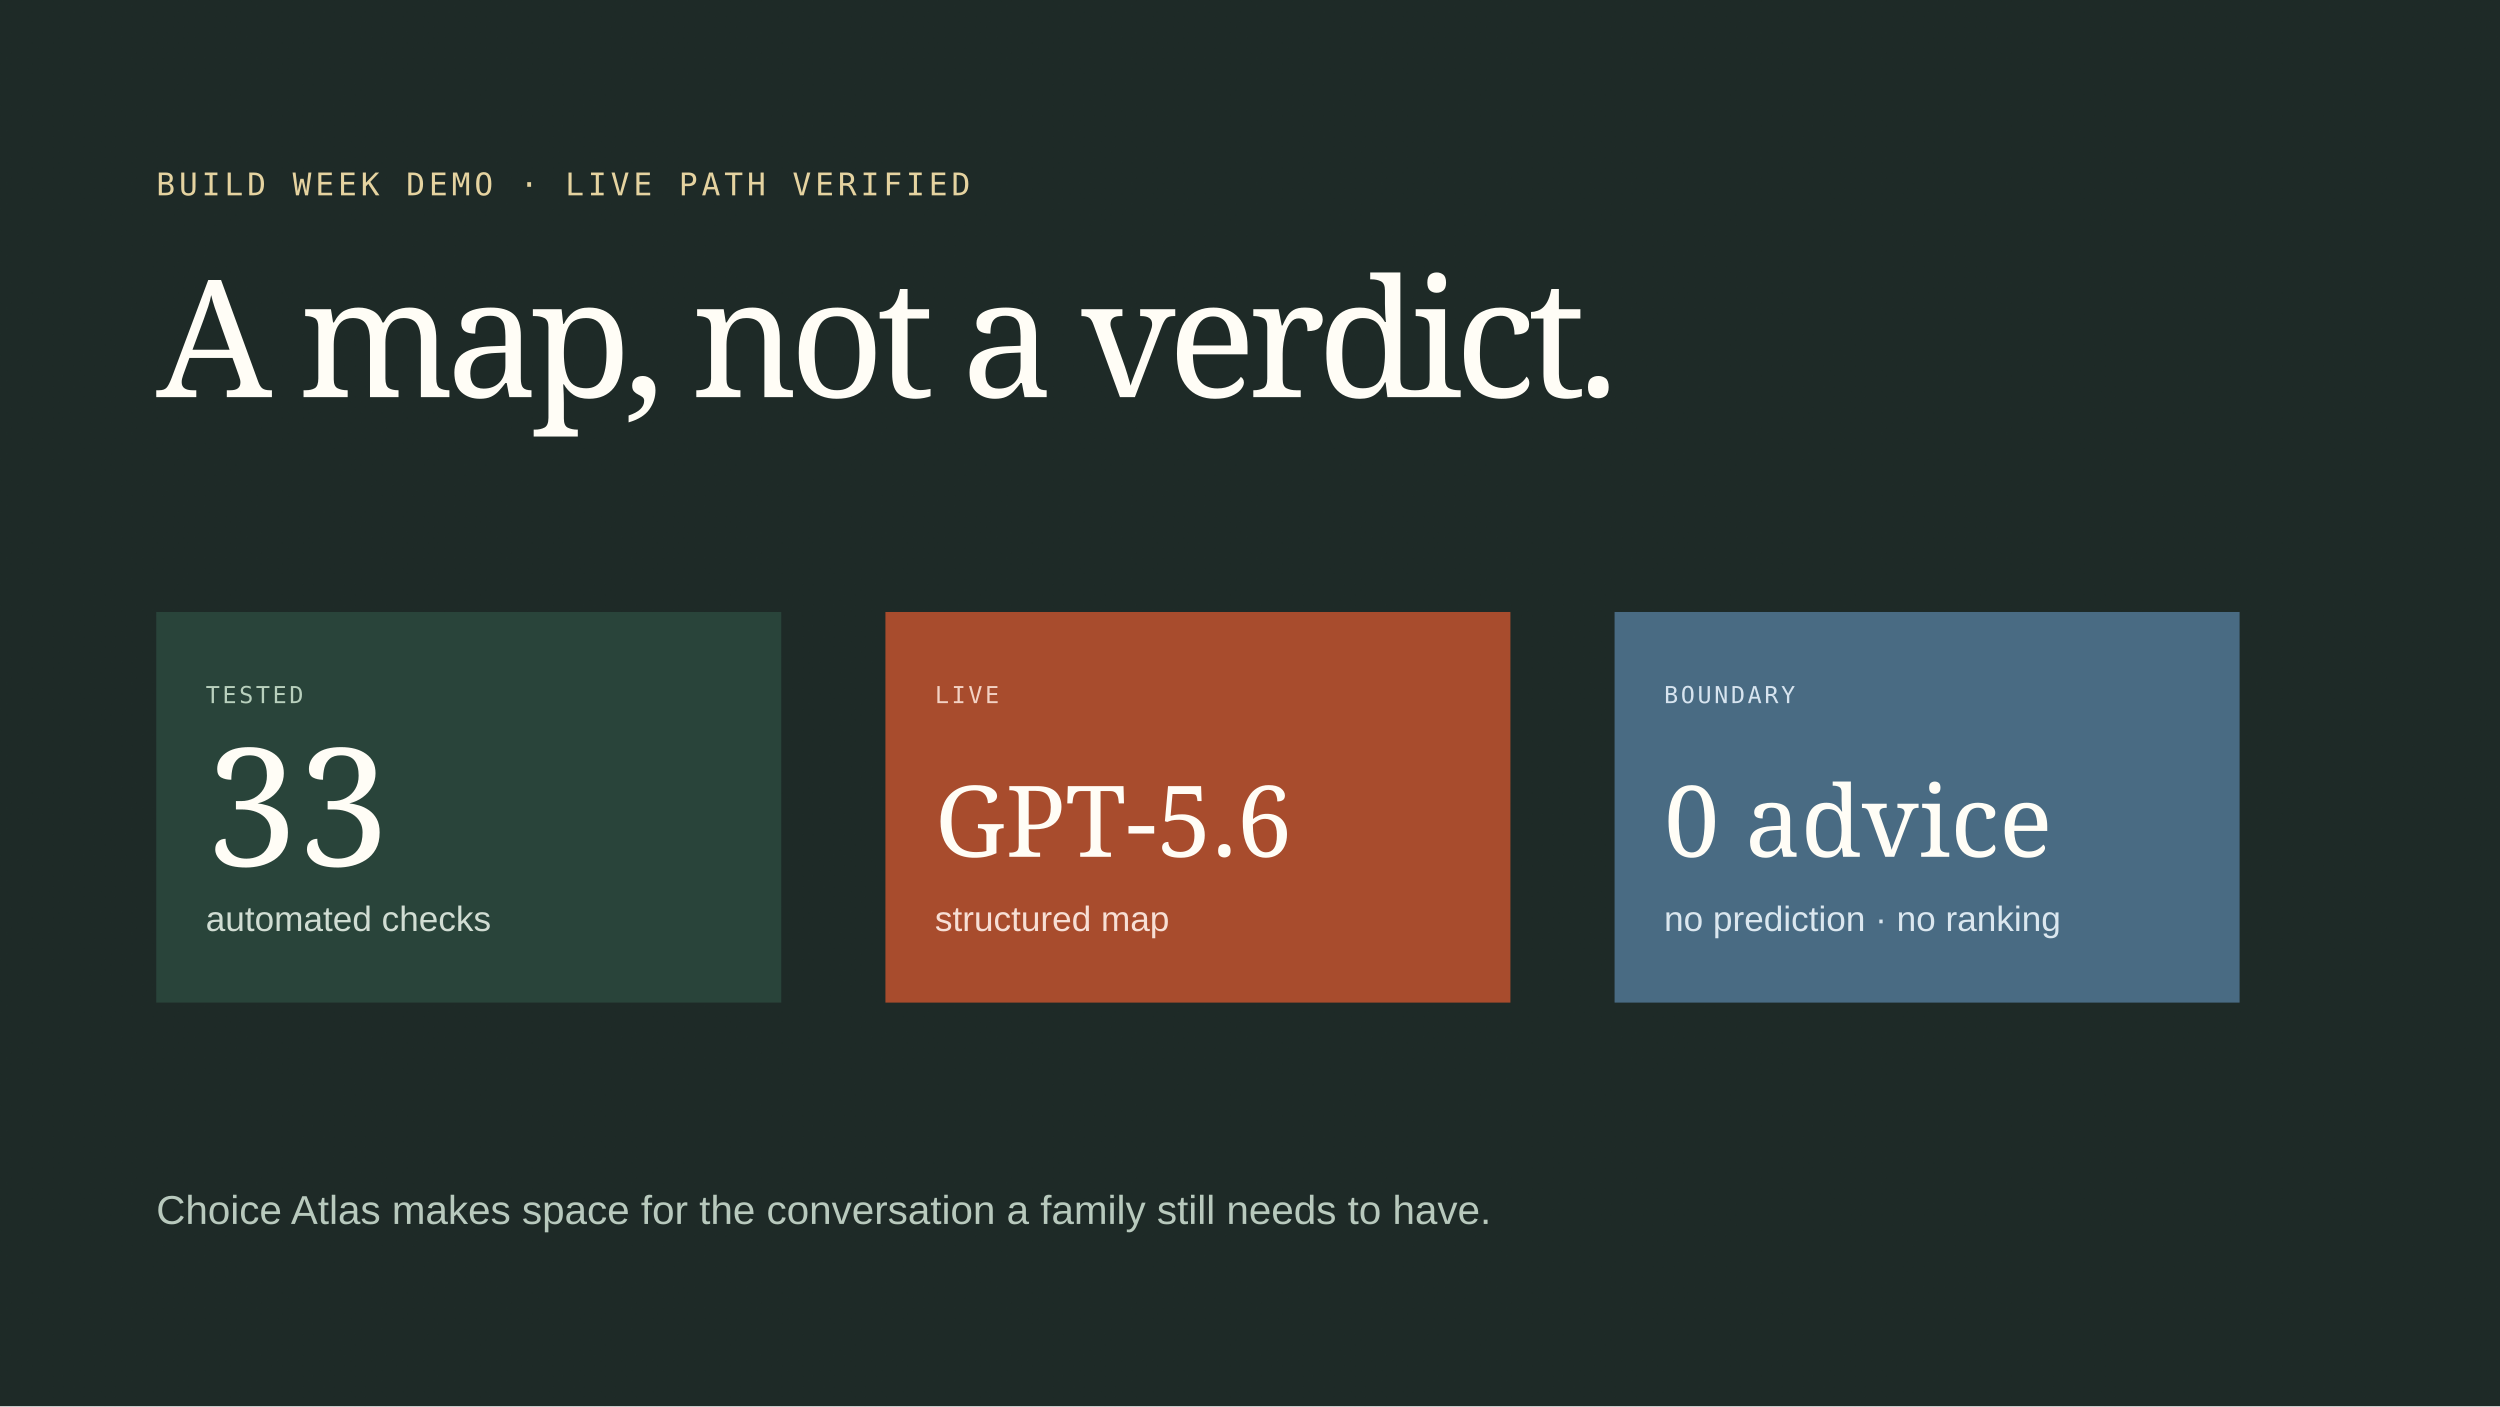
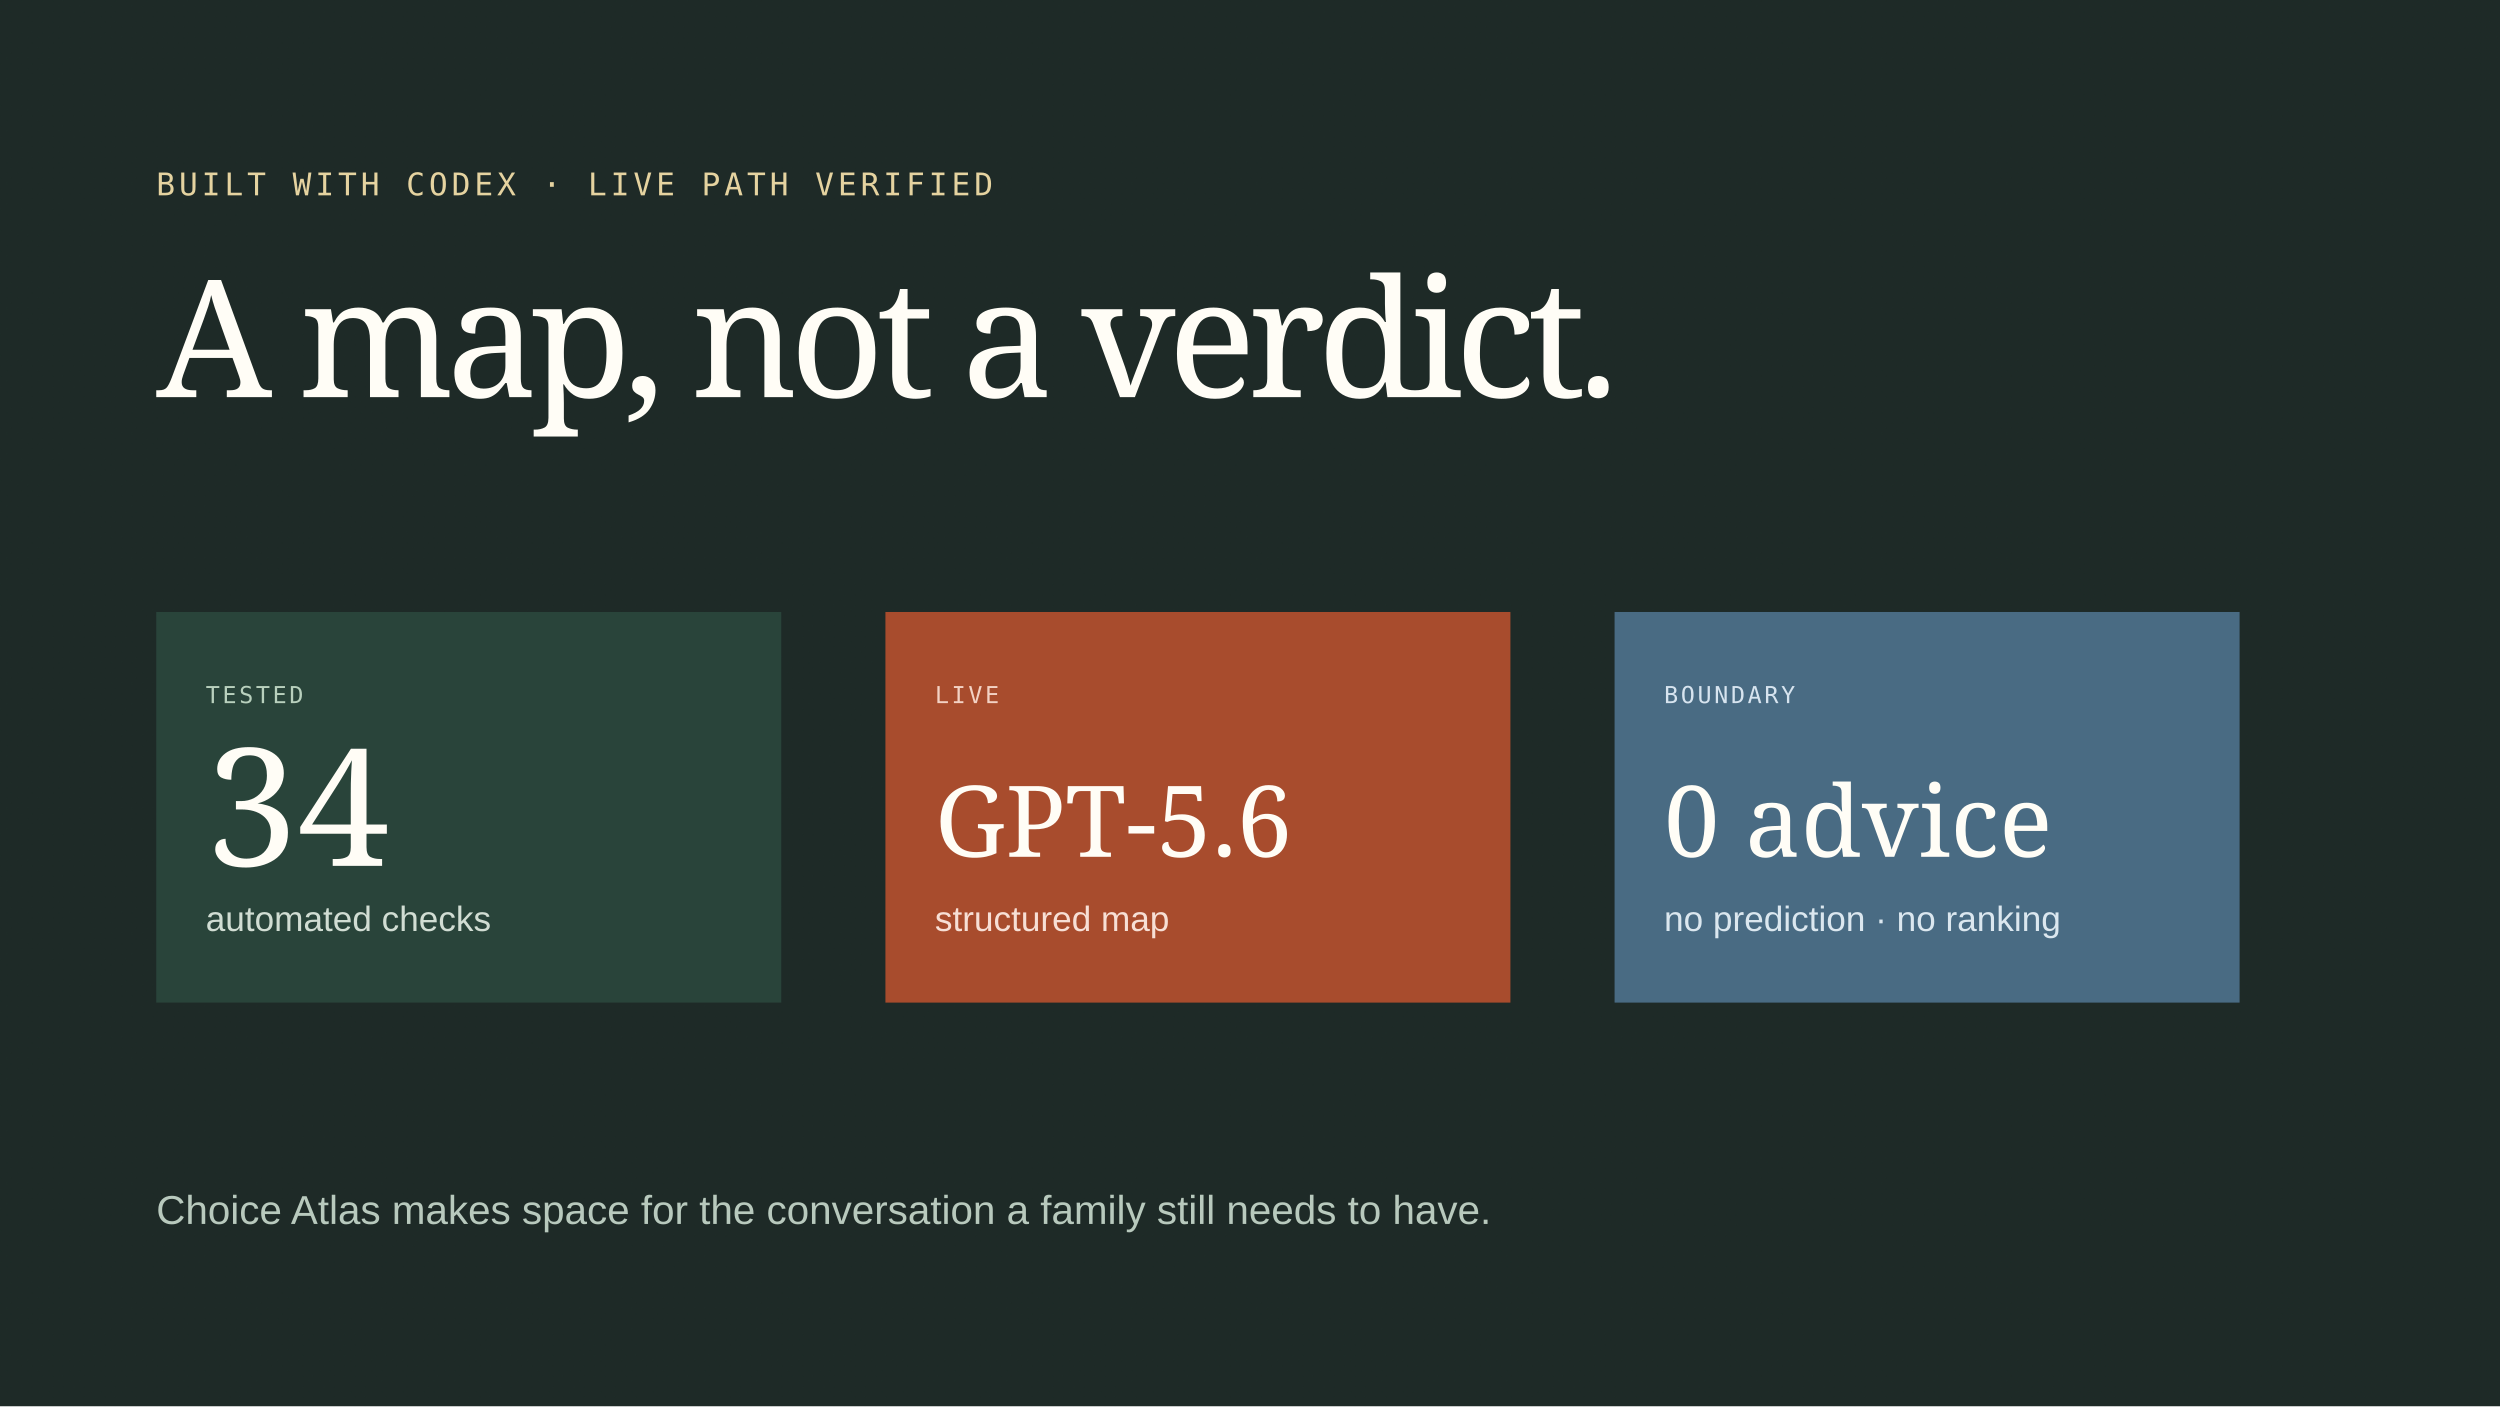
<svg xmlns="http://www.w3.org/2000/svg" width="1920" height="1080" viewBox="0 0 1920 1080">
  <defs>
    <pattern id="g" width="8" height="8" patternUnits="userSpaceOnUse">
      <path d="M0 1h1M5 5h1" stroke="#183029" stroke-opacity=".07" />
    </pattern>
  </defs>
  <rect width="1920" height="1080" fill="#1e2a27" />
  <rect width="1920" height="1080" fill="url(#g)" />
-   <text x="120" y="150" fill="#e5d3a0" font-family="monospace" font-size="24" letter-spacing="3">BUILD WEEK DEMO · LIVE PATH VERIFIED</text>
+   <text x="120" y="150" fill="#e5d3a0" font-family="monospace" font-size="24" letter-spacing="3">BUILT WITH CODEX · LIVE PATH VERIFIED</text>
  <text x="120" y="305" fill="#fffdf6" font-family="Georgia,serif" font-size="126" letter-spacing="-6">A map, not a verdict.</text>
  <g transform="translate(120 470)">
    <rect width="480" height="300" fill="#29443a" />
    <text x="38" y="70" fill="#b8d0bd" font-family="monospace" font-size="18" letter-spacing="2">TESTED</text>
-     <text x="38" y="195" fill="#fffdf6" font-family="Georgia,serif" font-size="126">33</text>
+     <text x="38" y="195" fill="#fffdf6" font-family="Georgia,serif" font-size="126">34</text>
    <text x="38" y="245" fill="#d1ddd3" font-family="Arial" font-size="27">automated checks</text>
  </g>
  <g transform="translate(680 470)">
    <rect width="480" height="300" fill="#a84c2d" />
    <text x="38" y="70" fill="#f3d2c4" font-family="monospace" font-size="18" letter-spacing="2">LIVE</text>
    <text x="38" y="188" fill="#fffdf6" font-family="Georgia,serif" font-size="76">GPT-5.6</text>
    <text x="38" y="245" fill="#f7dfd5" font-family="Arial" font-size="27">structured map</text>
  </g>
  <g transform="translate(1240 470)">
    <rect width="480" height="300" fill="#496b83" />
    <text x="38" y="70" fill="#d7e4ef" font-family="monospace" font-size="18" letter-spacing="2">BOUNDARY</text>
    <text x="38" y="188" fill="#fffdf6" font-family="Georgia,serif" font-size="76">0 advice</text>
    <text x="38" y="245" fill="#dbe7ef" font-family="Arial" font-size="27">no prediction · no ranking</text>
  </g>
  <text x="120" y="940" fill="#b8c9bd" font-family="Arial" font-size="31">Choice Atlas makes space for the conversation a family still needs to have.</text>
</svg>
